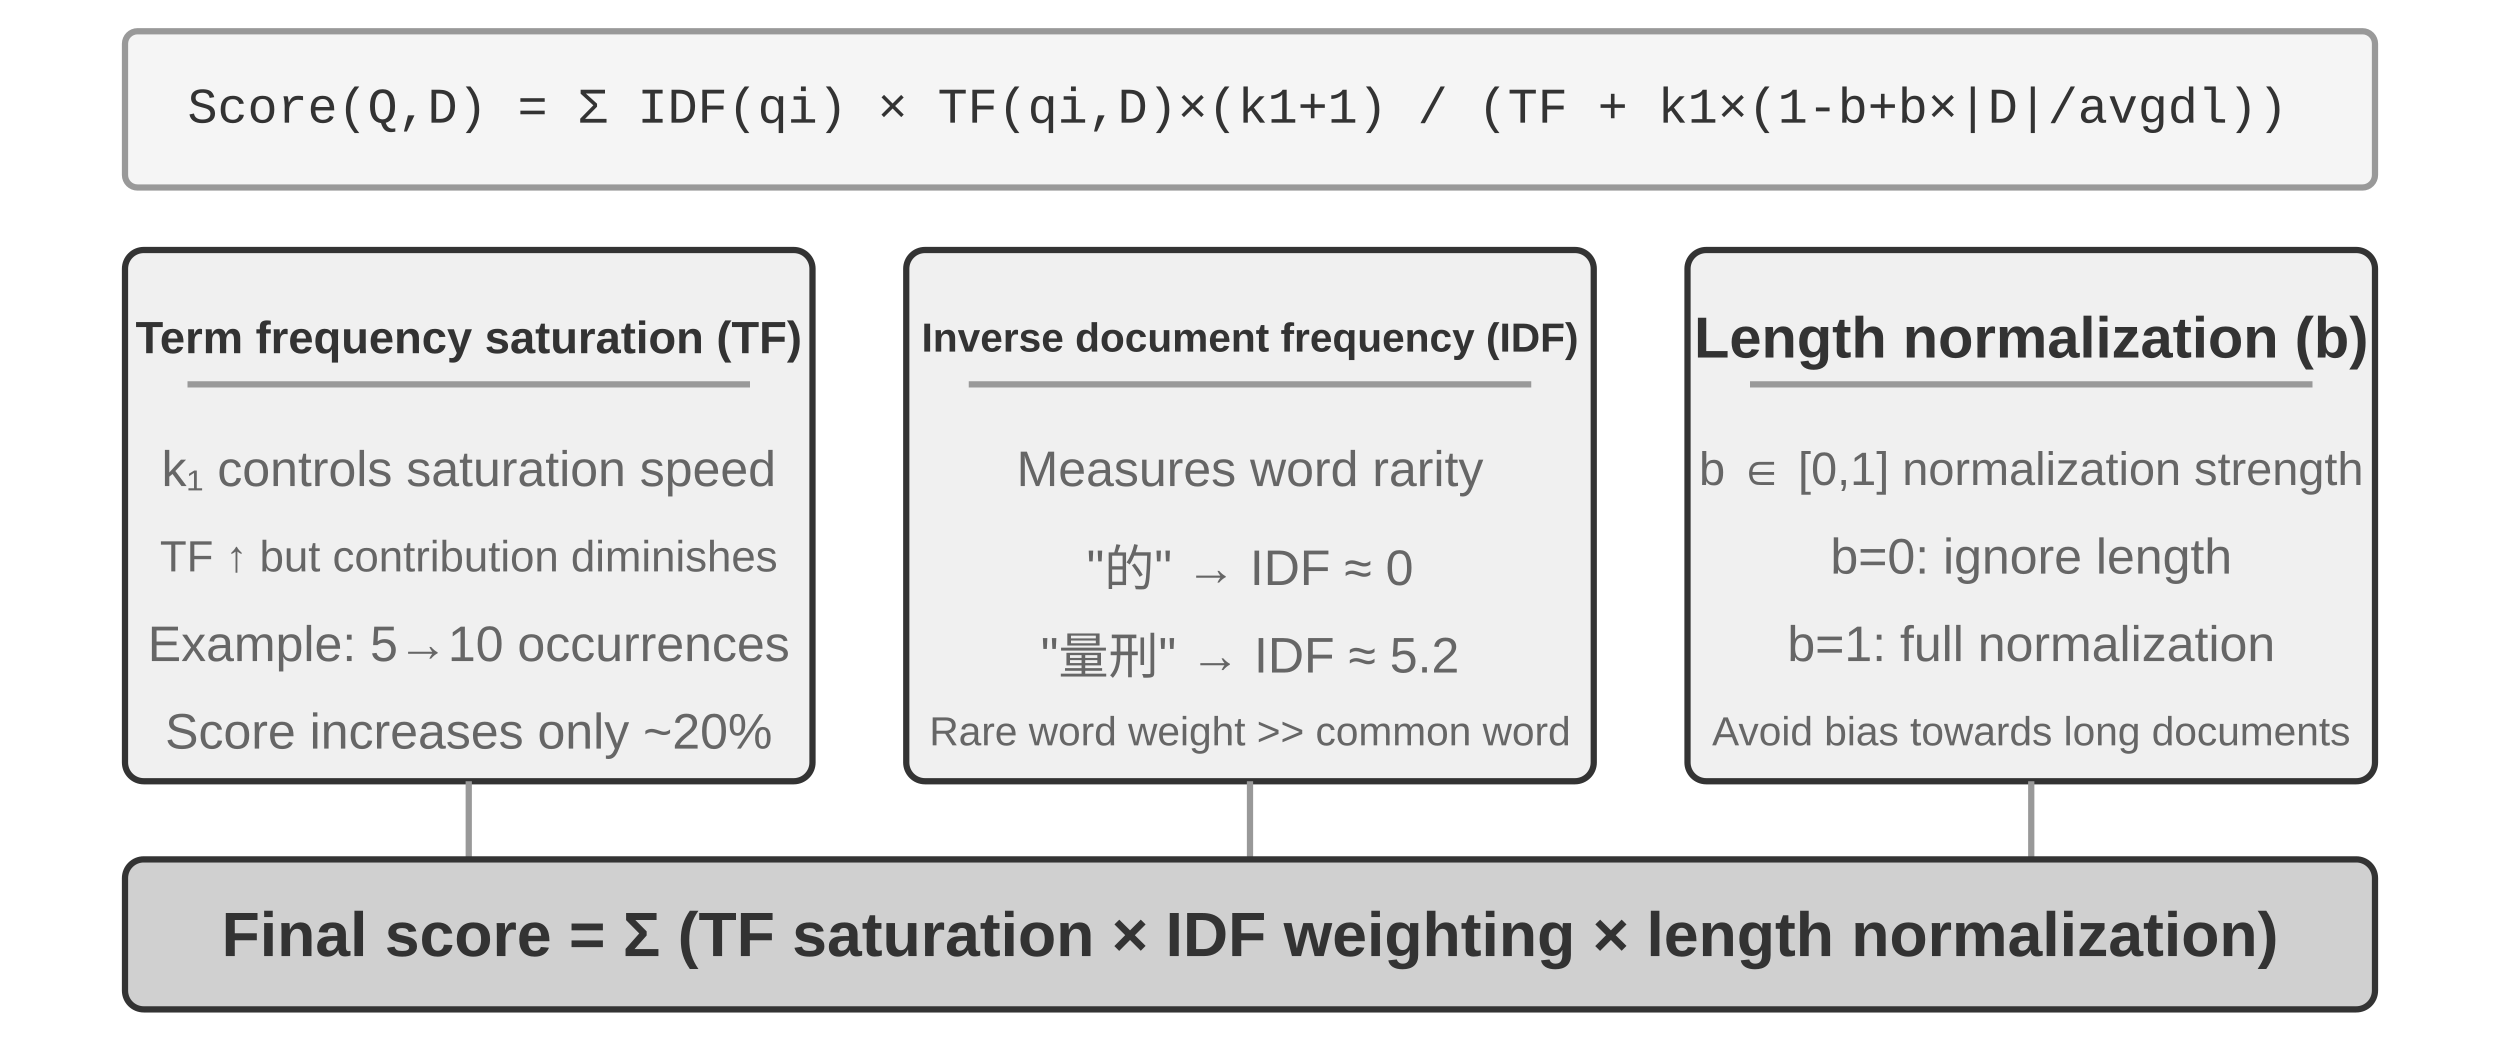
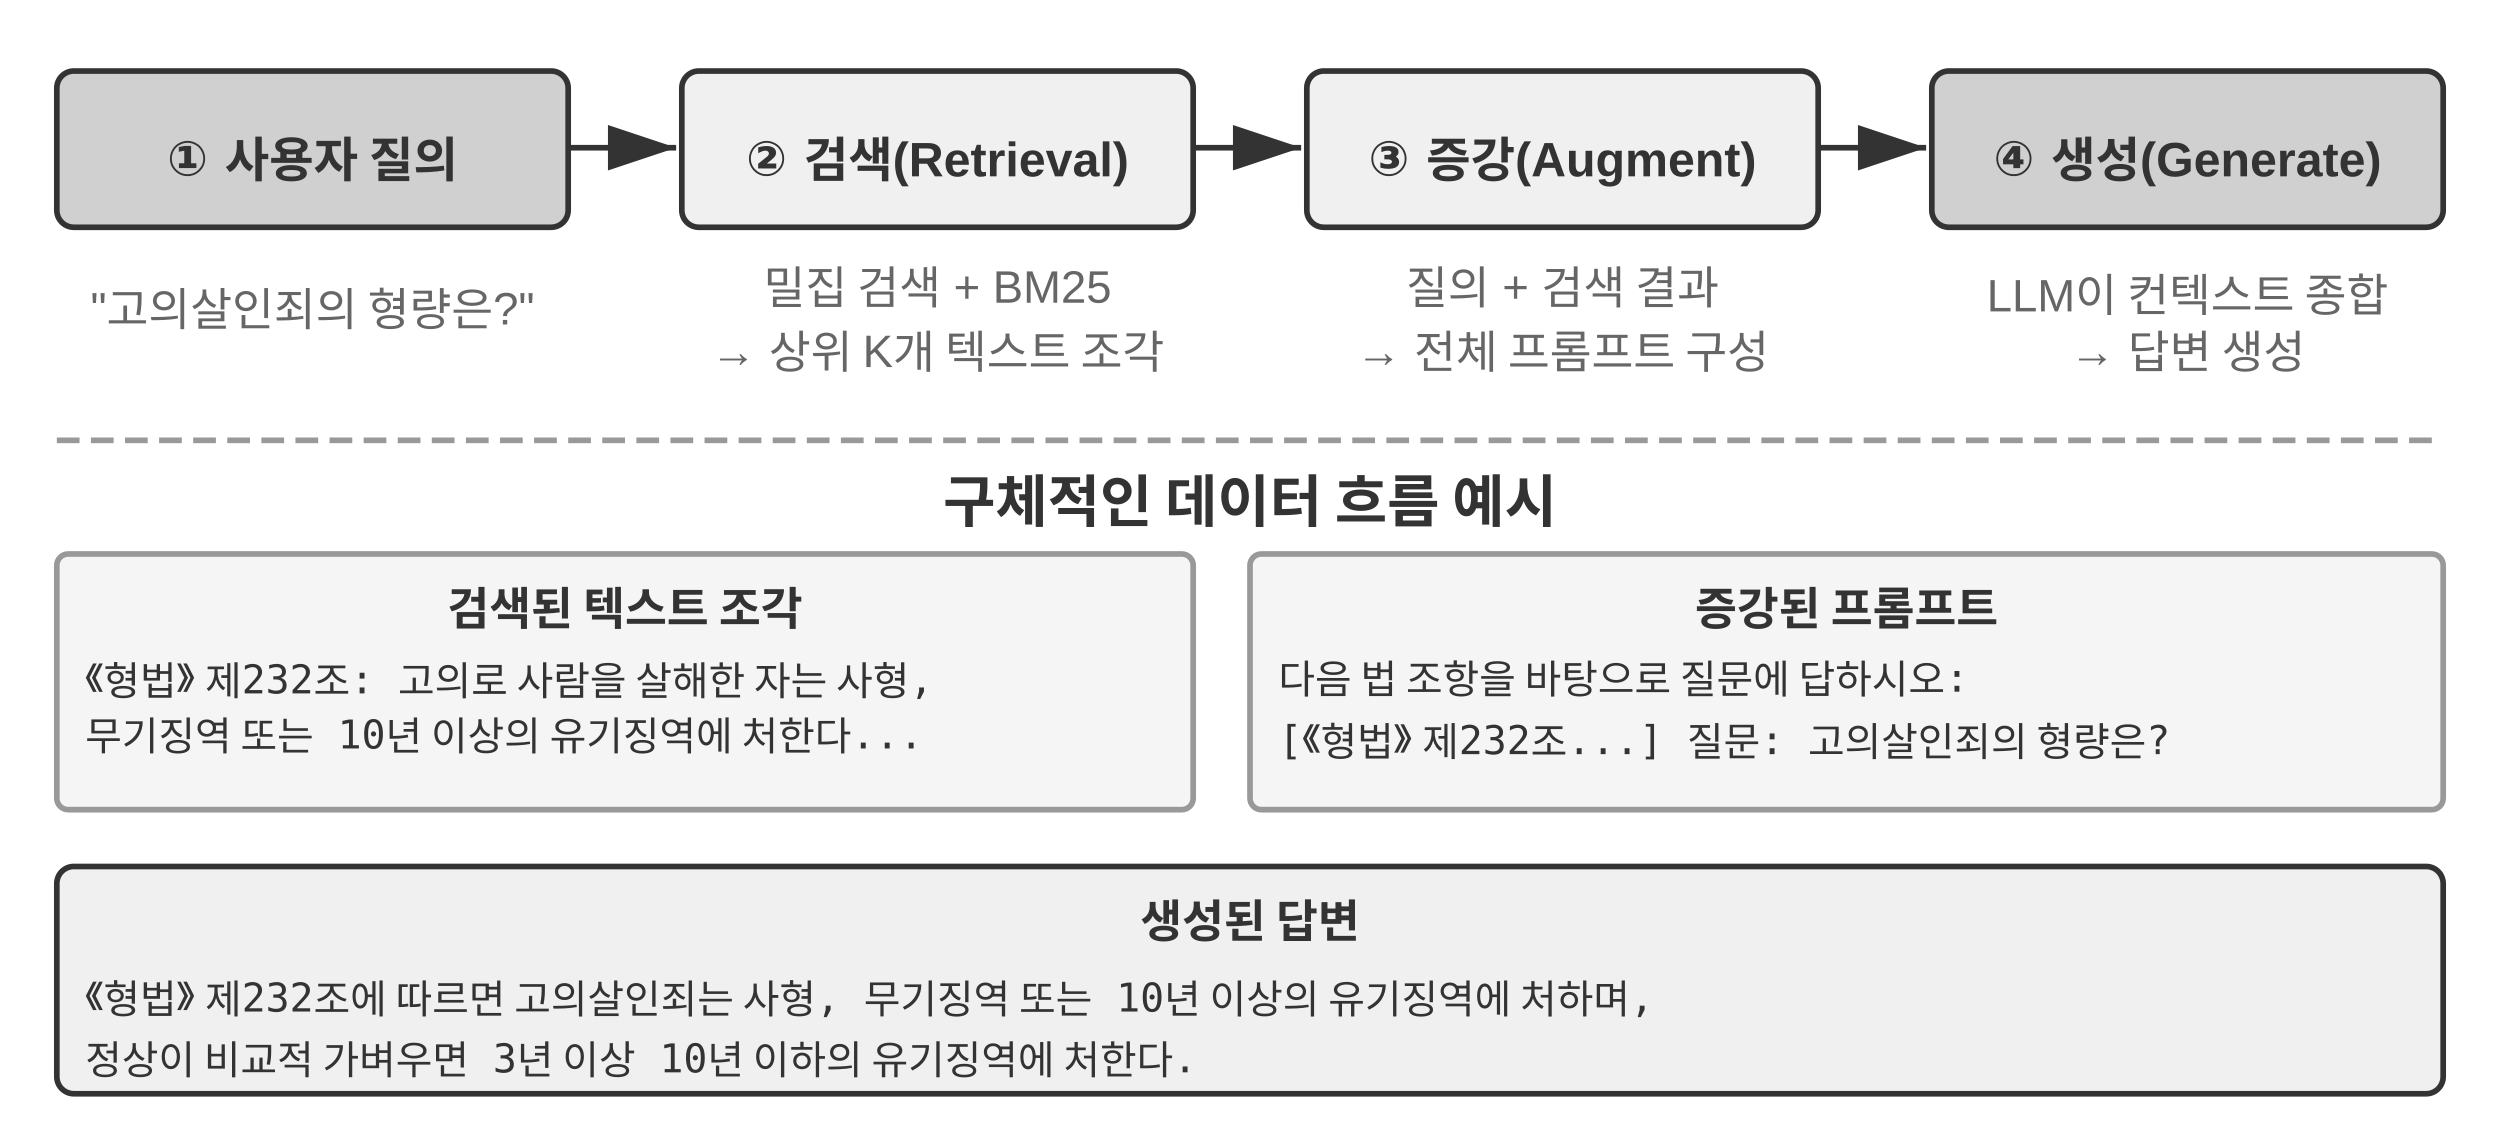
- <svg xmlns="http://www.w3.org/2000/svg" viewBox="0 40 800 340" width="800" height="340" style="background:#ffffff">
+ <svg xmlns="http://www.w3.org/2000/svg" viewBox="0 40 880 400" width="880" height="400" style="background:#ffffff">
  <defs>
    <marker id="ah" markerWidth="12" markerHeight="8" refX="12" refY="4" orient="auto">
      <polygon points="0 0, 12 4, 0 8" fill="#333333" />
    </marker>
    <marker id="ah-light" markerWidth="12" markerHeight="8" refX="12" refY="4" orient="auto">
      <polygon points="0 0, 12 4, 0 8" fill="#999999" />
    </marker>
  </defs>
-   <rect x="40" y="50" width="720" height="50" rx="4" fill="#f5f5f5" stroke="#999999" stroke-width="2" />
-   <text x="60" y="75" font-family="'Courier New', Courier, monospace" font-size="16" fill="#333333" text-anchor="start" dominant-baseline="central">Score(Q,D) = Σ IDF(qi) × TF(qi,D)×(k1+1) / (TF + k1×(1-b+b×|D|/avgdl))</text>
-   <rect x="40" y="120" width="220" height="170" rx="6" fill="#f0f0f0" stroke="#333333" stroke-width="2" />
-   <text x="150" y="148" font-family="Arial, 'Helvetica Neue', Helvetica, 'PingFang SC', 'Microsoft YaHei', sans-serif" font-size="14.5" fill="#333333" text-anchor="middle" dominant-baseline="central" font-weight="bold">Term frequency saturation (TF)</text>
-   <line x1="60" y1="163" x2="240" y2="163" stroke="#999999" stroke-width="2" />
-   <text x="150" y="190" font-family="Arial, 'Helvetica Neue', Helvetica, 'PingFang SC', 'Microsoft YaHei', sans-serif" font-size="16" fill="#666666" text-anchor="middle" dominant-baseline="central" font-weight="normal">k₁ controls saturation speed</text>
-   <text x="150" y="218" font-family="Arial, 'Helvetica Neue', Helvetica, 'PingFang SC', 'Microsoft YaHei', sans-serif" font-size="14" fill="#666666" text-anchor="middle" dominant-baseline="central" font-weight="normal">TF ↑ but contribution diminishes</text>
-   <text x="150" y="246" font-family="Arial, 'Helvetica Neue', Helvetica, 'PingFang SC', 'Microsoft YaHei', sans-serif" font-size="16" fill="#666666" text-anchor="middle" dominant-baseline="central" font-weight="normal">Example: 5→10 occurrences</text>
-   <text x="150" y="274" font-family="Arial, 'Helvetica Neue', Helvetica, 'PingFang SC', 'Microsoft YaHei', sans-serif" font-size="16" fill="#666666" text-anchor="middle" dominant-baseline="central" font-weight="normal">Score increases only ~20%</text>
-   <rect x="290" y="120" width="220" height="170" rx="6" fill="#f0f0f0" stroke="#333333" stroke-width="2" />
-   <text x="400" y="148" font-family="Arial, 'Helvetica Neue', Helvetica, 'PingFang SC', 'Microsoft YaHei', sans-serif" font-size="13" fill="#333333" text-anchor="middle" dominant-baseline="central" font-weight="bold">Inverse document frequency (IDF)</text>
-   <line x1="310" y1="163" x2="490" y2="163" stroke="#999999" stroke-width="2" />
-   <text x="400" y="190" font-family="Arial, 'Helvetica Neue', Helvetica, 'PingFang SC', 'Microsoft YaHei', sans-serif" font-size="16" fill="#666666" text-anchor="middle" dominant-baseline="central" font-weight="normal">Measures word rarity</text>
-   <text x="400" y="218" font-family="Arial, 'Helvetica Neue', Helvetica, 'PingFang SC', 'Microsoft YaHei', sans-serif" font-size="16" fill="#666666" text-anchor="middle" dominant-baseline="central" font-weight="normal">"的" → IDF ≈ 0</text>
-   <text x="400" y="246" font-family="Arial, 'Helvetica Neue', Helvetica, 'PingFang SC', 'Microsoft YaHei', sans-serif" font-size="16" fill="#666666" text-anchor="middle" dominant-baseline="central" font-weight="normal">"量刑" → IDF ≈ 5.2</text>
-   <text x="400" y="274" font-family="Arial, 'Helvetica Neue', Helvetica, 'PingFang SC', 'Microsoft YaHei', sans-serif" font-size="13" fill="#666666" text-anchor="middle" dominant-baseline="central" font-weight="normal">Rare word weight &gt;&gt; common word</text>
-   <rect x="540" y="120" width="220" height="170" rx="6" fill="#f0f0f0" stroke="#333333" stroke-width="2" />
-   <text x="650" y="148" font-family="Arial, 'Helvetica Neue', Helvetica, 'PingFang SC', 'Microsoft YaHei', sans-serif" font-size="18.5" fill="#333333" text-anchor="middle" dominant-baseline="central" font-weight="bold">Length normalization (b)</text>
-   <line x1="560" y1="163" x2="740" y2="163" stroke="#999999" stroke-width="2" />
-   <text x="650" y="190" font-family="Arial, 'Helvetica Neue', Helvetica, 'PingFang SC', 'Microsoft YaHei', sans-serif" font-size="15" fill="#666666" text-anchor="middle" dominant-baseline="central" font-weight="normal">b ∈ [0,1] normalization strength</text>
-   <text x="650" y="218" font-family="Arial, 'Helvetica Neue', Helvetica, 'PingFang SC', 'Microsoft YaHei', sans-serif" font-size="16" fill="#666666" text-anchor="middle" dominant-baseline="central" font-weight="normal">b=0: ignore length</text>
-   <text x="650" y="246" font-family="Arial, 'Helvetica Neue', Helvetica, 'PingFang SC', 'Microsoft YaHei', sans-serif" font-size="16" fill="#666666" text-anchor="middle" dominant-baseline="central" font-weight="normal">b=1: full normalization</text>
-   <text x="650" y="274" font-family="Arial, 'Helvetica Neue', Helvetica, 'PingFang SC', 'Microsoft YaHei', sans-serif" font-size="13" fill="#666666" text-anchor="middle" dominant-baseline="central" font-weight="normal">Avoid bias towards long documents</text>
-   <line x1="150" y1="290" x2="150" y2="315" stroke="#999999" stroke-width="2" />
-   <line x1="400" y1="290" x2="400" y2="315" stroke="#999999" stroke-width="2" />
-   <line x1="650" y1="290" x2="650" y2="315" stroke="#999999" stroke-width="2" />
-   <rect x="40" y="315" width="720" height="48" rx="6" fill="#d0d0d0" stroke="#333333" stroke-width="2" />
-   <text x="400.0" y="339" font-family="Arial, 'Helvetica Neue', Helvetica, 'PingFang SC', 'Microsoft YaHei', sans-serif" font-size="20" fill="#333333" text-anchor="middle" dominant-baseline="central" font-weight="bold">Final score = Σ (TF saturation × IDF weighting × length normalization)</text>
+   <rect x="20" y="65" width="180" height="55" rx="6" fill="#d0d0d0" stroke="#333333" stroke-width="2" />
+   <text x="110.0" y="92.5" font-family="'Apple SD Gothic Neo', 'Malgun Gothic', Arial, sans-serif" font-size="17" fill="#333333" text-anchor="middle" dominant-baseline="central" font-weight="bold">① 사용자 질의</text>
+   <text x="110" y="145" font-family="'Apple SD Gothic Neo', 'Malgun Gothic', Arial, sans-serif" font-size="16" fill="#666666" text-anchor="middle" dominant-baseline="central" font-weight="normal">"고의살인죄의 형량은?"</text>
+   <line x1="200" y1="92" x2="238" y2="92" stroke="#333333" stroke-width="2" marker-end="url(#ah)" />
+   <rect x="240" y="65" width="180" height="55" rx="6" fill="#f0f0f0" stroke="#333333" stroke-width="2" />
+   <text x="330.0" y="92.5" font-family="'Apple SD Gothic Neo', 'Malgun Gothic', Arial, sans-serif" font-size="17" fill="#333333" text-anchor="middle" dominant-baseline="central" font-weight="bold">② 검색(Retrieval)</text>
+   <text x="330" y="140" font-family="'Apple SD Gothic Neo', 'Malgun Gothic', Arial, sans-serif" font-size="16" fill="#666666" text-anchor="middle" dominant-baseline="central" font-weight="normal">밀집 검색 + BM25</text>
+   <text x="330" y="160" font-family="'Apple SD Gothic Neo', 'Malgun Gothic', Arial, sans-serif" font-size="16" fill="#666666" text-anchor="middle" dominant-baseline="central" font-weight="normal">→ 상위 K개 텍스트 조각</text>
+   <line x1="420" y1="92" x2="458" y2="92" stroke="#333333" stroke-width="2" marker-end="url(#ah)" />
+   <rect x="460" y="65" width="180" height="55" rx="6" fill="#f0f0f0" stroke="#333333" stroke-width="2" />
+   <text x="550.0" y="92.5" font-family="'Apple SD Gothic Neo', 'Malgun Gothic', Arial, sans-serif" font-size="17" fill="#333333" text-anchor="middle" dominant-baseline="central" font-weight="bold">③ 증강(Augment)</text>
+   <text x="550" y="140" font-family="'Apple SD Gothic Neo', 'Malgun Gothic', Arial, sans-serif" font-size="16" fill="#666666" text-anchor="middle" dominant-baseline="central" font-weight="normal">질의 + 검색 결과</text>
+   <text x="550" y="160" font-family="'Apple SD Gothic Neo', 'Malgun Gothic', Arial, sans-serif" font-size="16" fill="#666666" text-anchor="middle" dominant-baseline="central" font-weight="normal">→ 전체 프롬프트 구성</text>
+   <line x1="640" y1="92" x2="678" y2="92" stroke="#333333" stroke-width="2" marker-end="url(#ah)" />
+   <rect x="680" y="65" width="180" height="55" rx="6" fill="#d0d0d0" stroke="#333333" stroke-width="2" />
+   <text x="770.0" y="92.5" font-family="'Apple SD Gothic Neo', 'Malgun Gothic', Arial, sans-serif" font-size="17" fill="#333333" text-anchor="middle" dominant-baseline="central" font-weight="bold">④ 생성(Generate)</text>
+   <text x="770" y="140" font-family="'Apple SD Gothic Neo', 'Malgun Gothic', Arial, sans-serif" font-size="16" fill="#666666" text-anchor="middle" dominant-baseline="central" font-weight="normal">LLM이 컨텍스트 종합</text>
+   <text x="770" y="160" font-family="'Apple SD Gothic Neo', 'Malgun Gothic', Arial, sans-serif" font-size="16" fill="#666666" text-anchor="middle" dominant-baseline="central" font-weight="normal">→ 답변 생성</text>
+   <line x1="20" y1="195" x2="860" y2="195" stroke="#999999" stroke-width="2" stroke-dasharray="8,4" />
+   <text x="440.0" y="215" font-family="'Apple SD Gothic Neo', 'Malgun Gothic', Arial, sans-serif" font-size="20" fill="#333333" text-anchor="middle" dominant-baseline="central" font-weight="bold">구체적인 데이터 흐름 예시</text>
+   <rect x="20" y="235" width="400" height="90" rx="4" fill="#f5f5f5" stroke="#999999" stroke-width="2" />
+   <text x="220" y="253" font-family="'Apple SD Gothic Neo', 'Malgun Gothic', Arial, sans-serif" font-size="16" fill="#333333" text-anchor="middle" dominant-baseline="central" font-weight="bold">검색된 텍스트 조각</text>
+   <text x="30" y="278" font-family="'Apple SD Gothic Neo', 'Malgun Gothic', monospace" font-size="14" fill="#333333" text-anchor="start" dominant-baseline="central">《형법》 제232조: 고의로 사람을 살해한 자는 사형,</text>
+   <text x="30" y="298" font-family="'Apple SD Gothic Neo', 'Malgun Gothic', monospace" font-size="14" fill="#333333" text-anchor="start" dominant-baseline="central">무기징역 또는 10년 이상의 유기징역에 처한다...</text>
+   <rect x="440" y="235" width="420" height="90" rx="4" fill="#f5f5f5" stroke="#999999" stroke-width="2" />
+   <text x="650" y="253" font-family="'Apple SD Gothic Neo', 'Malgun Gothic', Arial, sans-serif" font-size="16" fill="#333333" text-anchor="middle" dominant-baseline="central" font-weight="bold">증강된 프롬프트</text>
+   <text x="450" y="278" font-family="'Apple SD Gothic Neo', 'Malgun Gothic', monospace" font-size="14" fill="#333333" text-anchor="start" dominant-baseline="central">다음 법 조항을 바탕으로 질문에 답하시오:</text>
+   <text x="450" y="298" font-family="'Apple SD Gothic Neo', 'Malgun Gothic', monospace" font-size="14" fill="#333333" text-anchor="start" dominant-baseline="central">[《형법》 제232조...] 질문: 고의살인죄의 형량은?</text>
+   <rect x="20" y="345" width="840" height="80" rx="6" fill="#f0f0f0" stroke="#333333" stroke-width="2" />
+   <text x="440.0" y="363" font-family="'Apple SD Gothic Neo', 'Malgun Gothic', Arial, sans-serif" font-size="16" fill="#333333" text-anchor="middle" dominant-baseline="central" font-weight="bold">생성된 답변</text>
+   <text x="30" y="390" font-family="'Apple SD Gothic Neo', 'Malgun Gothic', monospace" font-size="14" fill="#333333" text-anchor="start" dominant-baseline="central">《형법》 제232조에 따르면 고의살인죄는 사형, 무기징역 또는 10년 이상의 유기징역에 처하며,</text>
+   <text x="30" y="412" font-family="'Apple SD Gothic Neo', 'Malgun Gothic', monospace" font-size="14" fill="#333333" text-anchor="start" dominant-baseline="central">정상이 비교적 가벼우면 3년 이상 10년 이하의 유기징역에 처한다.</text>
</svg>
